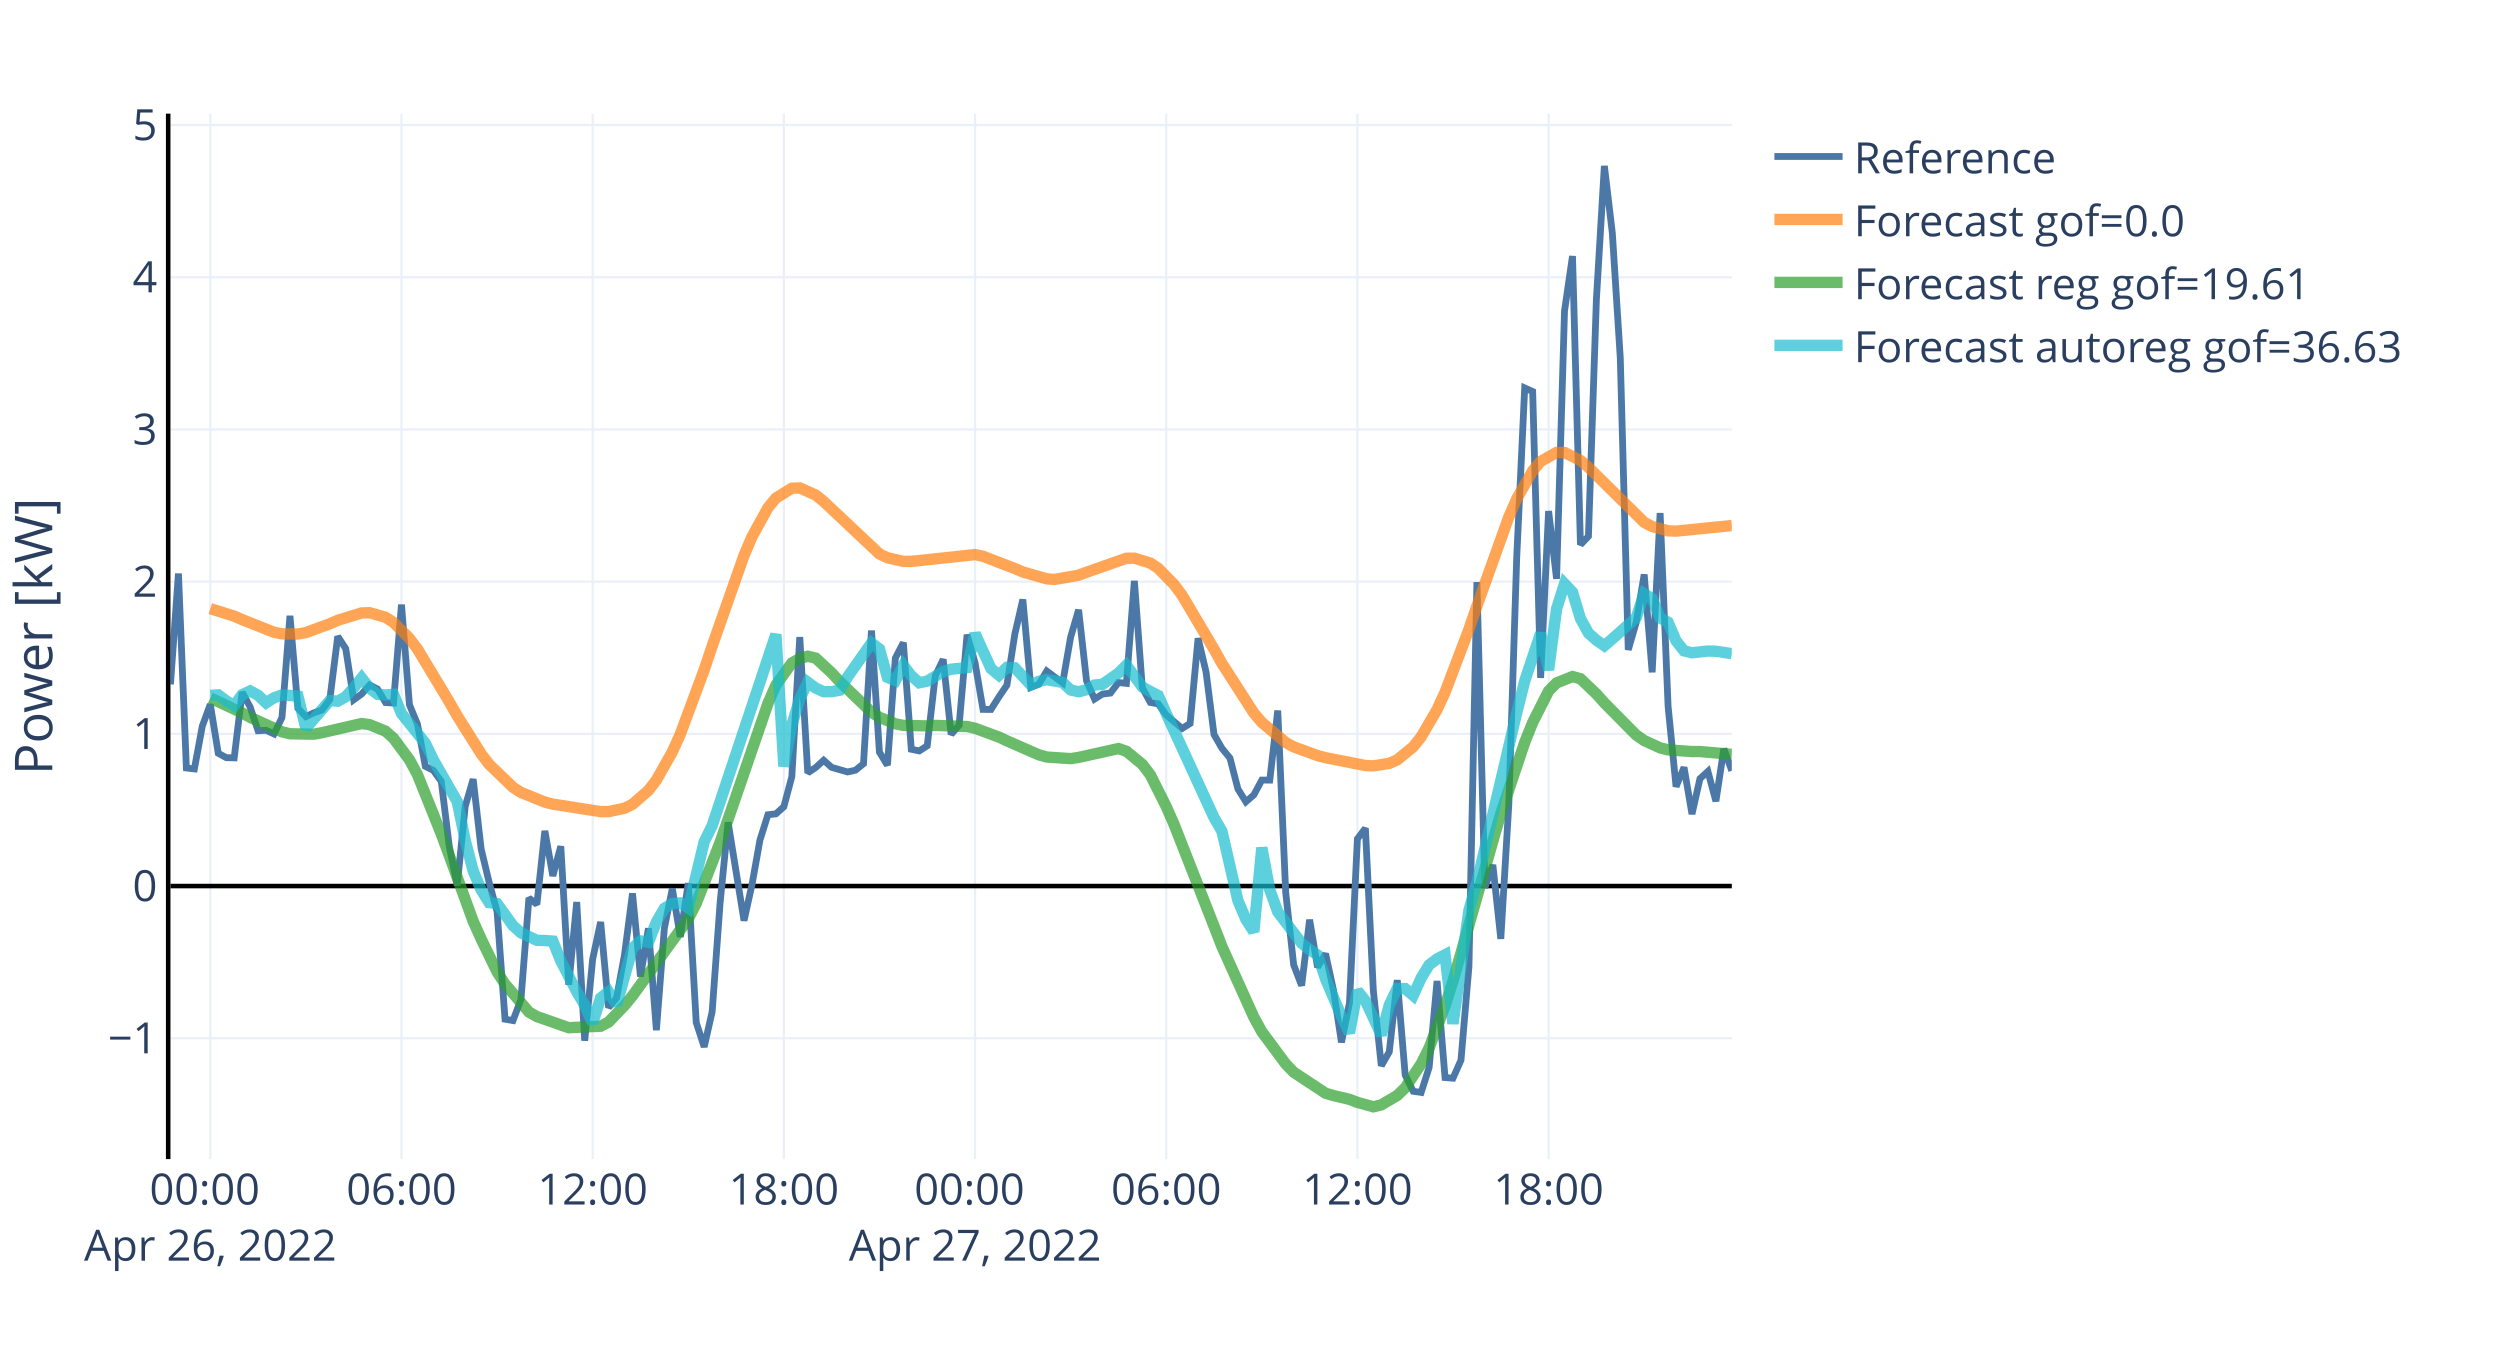
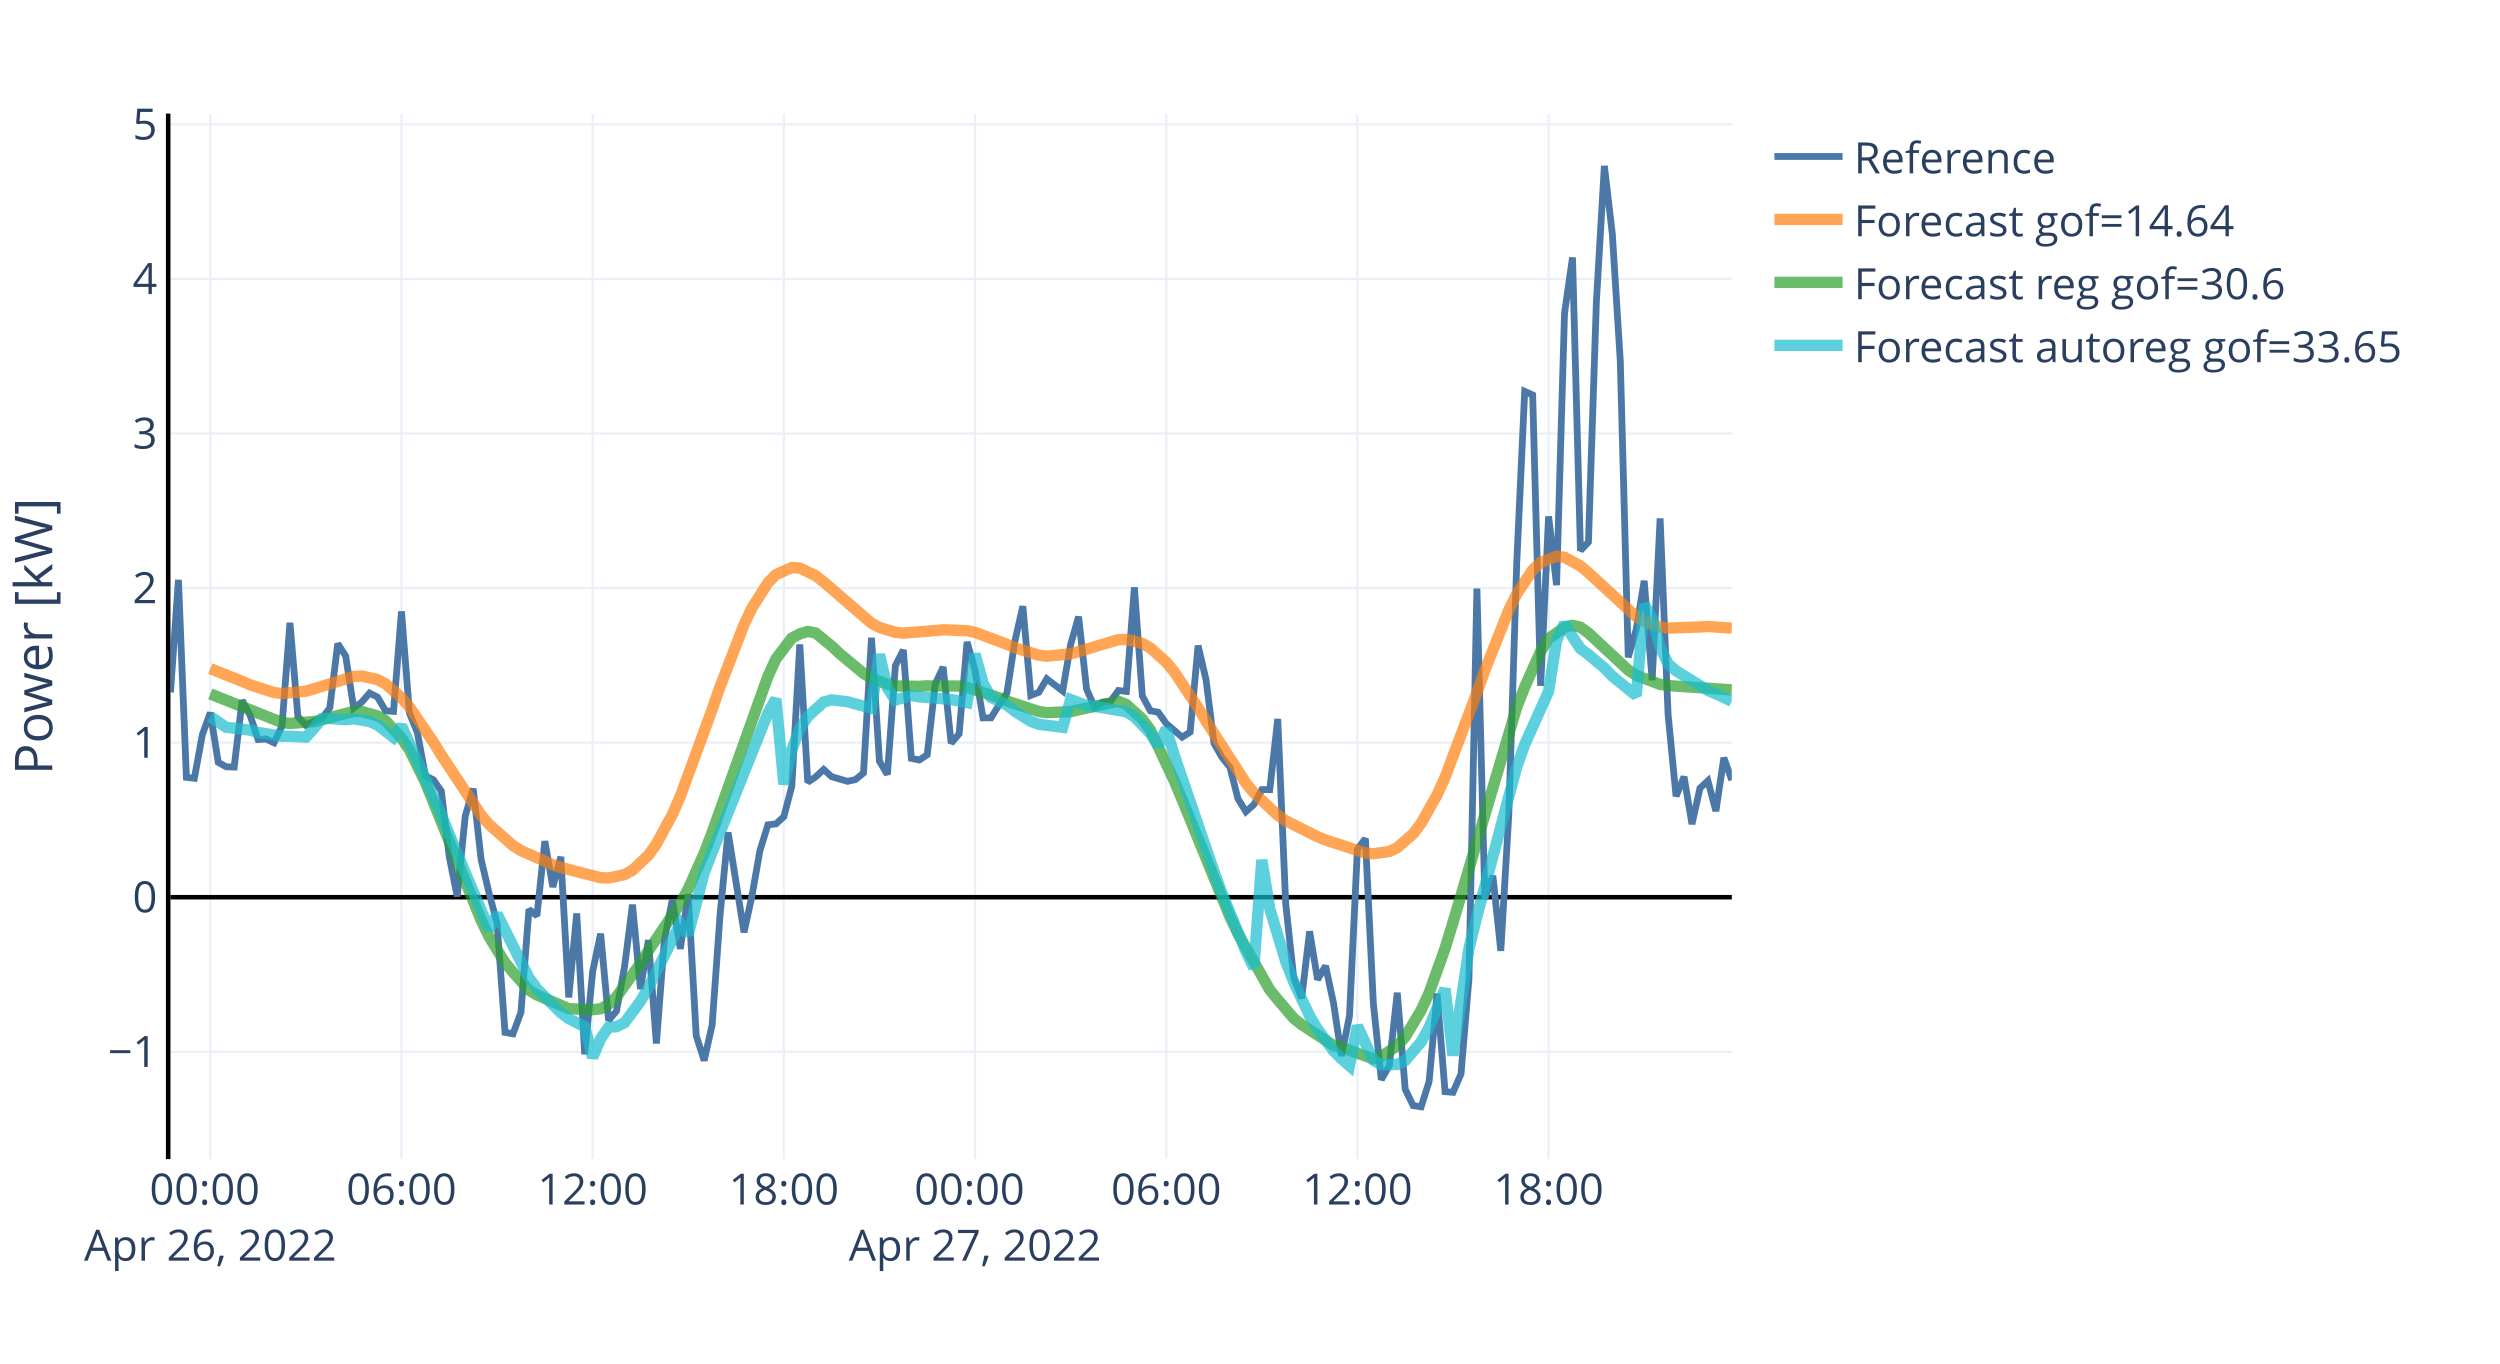
<svg xmlns="http://www.w3.org/2000/svg" class="main-svg" width="1100" height="600" viewBox="0 0 1100 600">
  <rect x="0" y="0" width="1100" height="600" style="fill: rgb(255, 255, 255); fill-opacity: 1;" />
-   <defs id="defs-9b7481">
+   <defs id="defs-53eb1b">
    <g class="clips">
-       <clipPath id="clip9b7481xyplot" class="plotclip">
+       <clipPath id="clip53eb1bxyplot" class="plotclip">
        <rect width="687" height="460" />
      </clipPath>
-       <clipPath class="axesclip" id="clip9b7481x">
+       <clipPath class="axesclip" id="clip53eb1bx">
        <rect x="75" y="0" width="687" height="600" />
      </clipPath>
-       <clipPath class="axesclip" id="clip9b7481y">
+       <clipPath class="axesclip" id="clip53eb1by">
        <rect x="0" y="50" width="1100" height="460" />
      </clipPath>
-       <clipPath class="axesclip" id="clip9b7481xy">
+       <clipPath class="axesclip" id="clip53eb1bxy">
        <rect x="75" y="50" width="687" height="460" />
      </clipPath>
    </g>
    <g class="gradients" />
    <g class="patterns" />
  </defs>
  <g class="bglayer" />
  <g class="layer-below">
    <g class="imagelayer" />
    <g class="shapelayer" />
  </g>
  <g class="cartesianlayer">
    <g class="subplot xy">
      <g class="layer-subplot">
        <g class="shapelayer" />
        <g class="imagelayer" />
      </g>
      <g class="gridlayer">
        <g class="x">
          <path class="xgrid crisp" transform="translate(92.53,0)" d="M0,50v460" style="stroke: rgb(235, 240, 248); stroke-opacity: 1; stroke-width: 1px;" />
          <path class="xgrid crisp" transform="translate(176.65,0)" d="M0,50v460" style="stroke: rgb(235, 240, 248); stroke-opacity: 1; stroke-width: 1px;" />
          <path class="xgrid crisp" transform="translate(260.77,0)" d="M0,50v460" style="stroke: rgb(235, 240, 248); stroke-opacity: 1; stroke-width: 1px;" />
          <path class="xgrid crisp" transform="translate(344.89,0)" d="M0,50v460" style="stroke: rgb(235, 240, 248); stroke-opacity: 1; stroke-width: 1px;" />
          <path class="xgrid crisp" transform="translate(429.02,0)" d="M0,50v460" style="stroke: rgb(235, 240, 248); stroke-opacity: 1; stroke-width: 1px;" />
          <path class="xgrid crisp" transform="translate(513.14,0)" d="M0,50v460" style="stroke: rgb(235, 240, 248); stroke-opacity: 1; stroke-width: 1px;" />
          <path class="xgrid crisp" transform="translate(597.26,0)" d="M0,50v460" style="stroke: rgb(235, 240, 248); stroke-opacity: 1; stroke-width: 1px;" />
          <path class="xgrid crisp" transform="translate(681.38,0)" d="M0,50v460" style="stroke: rgb(235, 240, 248); stroke-opacity: 1; stroke-width: 1px;" />
        </g>
        <g class="y">
-           <path class="ygrid crisp" transform="translate(0,456.83)" d="M75,0h687" style="stroke: rgb(235, 240, 248); stroke-opacity: 1; stroke-width: 1px;" />
-           <path class="ygrid crisp" transform="translate(0,322.89)" d="M75,0h687" style="stroke: rgb(235, 240, 248); stroke-opacity: 1; stroke-width: 1px;" />
-           <path class="ygrid crisp" transform="translate(0,255.92)" d="M75,0h687" style="stroke: rgb(235, 240, 248); stroke-opacity: 1; stroke-width: 1px;" />
-           <path class="ygrid crisp" transform="translate(0,188.95)" d="M75,0h687" style="stroke: rgb(235, 240, 248); stroke-opacity: 1; stroke-width: 1px;" />
-           <path class="ygrid crisp" transform="translate(0,121.99)" d="M75,0h687" style="stroke: rgb(235, 240, 248); stroke-opacity: 1; stroke-width: 1px;" />
-           <path class="ygrid crisp" transform="translate(0,55.02)" d="M75,0h687" style="stroke: rgb(235, 240, 248); stroke-opacity: 1; stroke-width: 1px;" />
+           <path class="ygrid crisp" transform="translate(0,462.78)" d="M75,0h687" style="stroke: rgb(235, 240, 248); stroke-opacity: 1; stroke-width: 1px;" />
+           <path class="ygrid crisp" transform="translate(0,326.76)" d="M75,0h687" style="stroke: rgb(235, 240, 248); stroke-opacity: 1; stroke-width: 1px;" />
+           <path class="ygrid crisp" transform="translate(0,258.76)" d="M75,0h687" style="stroke: rgb(235, 240, 248); stroke-opacity: 1; stroke-width: 1px;" />
+           <path class="ygrid crisp" transform="translate(0,190.75)" d="M75,0h687" style="stroke: rgb(235, 240, 248); stroke-opacity: 1; stroke-width: 1px;" />
+           <path class="ygrid crisp" transform="translate(0,122.74)" d="M75,0h687" style="stroke: rgb(235, 240, 248); stroke-opacity: 1; stroke-width: 1px;" />
+           <path class="ygrid crisp" transform="translate(0,54.74)" d="M75,0h687" style="stroke: rgb(235, 240, 248); stroke-opacity: 1; stroke-width: 1px;" />
        </g>
      </g>
      <g class="zerolinelayer">
-         <path class="yzl zl crisp" transform="translate(0,389.86)" d="M75,0h687" style="stroke: rgb(0, 0, 0); stroke-opacity: 1; stroke-width: 2px;" />
+         <path class="yzl zl crisp" transform="translate(0,394.77)" d="M75,0h687" style="stroke: rgb(0, 0, 0); stroke-opacity: 1; stroke-width: 2px;" />
      </g>
      <path class="xlines-below" />
      <path class="ylines-below" />
      <g class="overlines-below" />
      <g class="xaxislayer-below" />
      <g class="yaxislayer-below" />
      <g class="overaxes-below" />
-       <g class="plot" transform="translate(75,50)" clip-path="url(#clip9b7481xyplot)">
+       <g class="plot" transform="translate(75,50)" clip-path="url(#clip53eb1bxyplot)">
        <g class="scatterlayer mlayer">
-           <g class="trace scatter tracebe9b9e" style="stroke-miterlimit: 2; opacity: 1;">
-             <g class="fills" />
-             <g class="errorbars" />
-             <g class="lines">
-               <path class="js-line" d="M0,251.12L3.51,202.35L7.01,287.91L10.52,288.32L14.02,269.48L17.53,259.91L21.03,281.43L24.54,283.36L28.04,283.46L31.55,254.55L35.05,261.05L38.56,271.53L42.06,271.32L45.57,272.93L49.07,265.71L52.58,220.96L56.08,261.64L59.59,265.32L63.09,263.64L66.6,262.44L70.1,257.87L73.61,230.01L77.11,235.39L80.62,257.91L84.12,255.37L87.63,251.41L91.13,253.18L94.64,259.11L98.14,259.34L101.65,216.03L105.15,260.07L108.66,268.57L112.16,287.21L115.67,288.96L119.17,293.84L122.68,322.41L126.18,339.53L129.69,304.8L133.19,292.82L136.7,323.56L140.2,338.15L143.71,351.09L147.21,398.44L150.72,399.05L154.22,389.74L157.73,345.13L161.23,347.92L164.74,315.59L168.24,335.41L171.75,322.36L175.26,383.27L178.76,346.9L182.27,407.9L185.77,372.02L189.28,355.67L192.78,393.31L196.29,389.11L199.79,370.02L203.3,343.09L206.8,379.68L210.31,358.47L213.81,403.28L217.32,358.4L220.82,340.97L224.33,362.25L227.83,338.6L231.34,399.9L234.84,410.63L238.35,395.13L241.85,347.16L245.36,311.81L252.37,355.08L255.87,339.24L259.38,319.63L262.88,308.49L266.39,308.1L269.89,304.97L273.4,291.77L276.9,230.32L280.41,290.04L283.91,287.71L287.42,284.52L290.92,287.64L297.93,289.66L301.44,288.88L304.94,286.04L308.45,227.44L311.95,280.95L315.46,286.7L318.96,239.55L322.47,232.75L325.97,279.68L329.48,280.41L332.98,278.14L336.49,247.46L339.99,240.12L343.5,273.13L347.01,269.08L350.51,229.26L354.02,241.68L357.52,262.14L361.03,262.16L364.53,256.62L368.04,251.44L371.54,228.94L375.05,213.78L378.55,252.43L382.06,251.1L385.56,245.25L392.57,250.5L396.08,230.32L399.58,218.32L403.09,249.61L406.59,257.58L410.1,255.37L413.6,254.96L417.11,250.3L420.61,250.69L424.12,205.58L427.62,252.62L431.13,259.07L434.63,259.71L438.14,264.61L445.15,270.52L448.65,268.32L452.16,230.84L455.66,245.68L459.17,273.2L462.67,279.27L466.18,283.55L469.68,297.13L473.19,302.8L476.69,299.75L480.2,293.23L483.7,293.25L487.21,262.63L490.71,342.66L494.22,374.56L497.72,383.66L501.23,354.67L504.73,375.58L508.24,369.62L511.74,385.73L515.25,408.63L518.76,391.39L522.26,319.09L525.77,314.45L529.27,385.83L532.78,418.94L536.28,412.81L539.79,381.24L543.29,423.06L546.8,430.17L550.3,430.68L553.81,419.71L557.31,381.63L560.82,424.12L564.32,424.4L567.83,416.47L571.33,375.29L574.84,206.12L578.34,340.54L581.85,330.55L585.35,363.1L588.86,304.23L592.36,195.13L595.87,120.7L599.37,122.26L602.88,248.28L606.38,174.87L609.89,204.66L613.39,86.83L616.9,62.67L620.4,189.67L623.91,185.99L627.41,81.84L630.92,23L634.42,52.48L637.93,107.6L641.43,235.93L644.94,223.83L648.44,202.75L651.95,245.82L655.45,175.74L658.96,260.74L662.46,296.12L665.97,287.64L669.47,308.19L672.98,292.62L676.48,289.43L679.99,302.55L683.49,279.45L687,289.14" style="vector-effect: non-scaling-stroke; fill: none; stroke: rgb(76, 120, 168); stroke-opacity: 1; stroke-width: 3px; opacity: 1;" />
-             </g>
-             <g class="points" />
-             <g class="text" />
-           </g>
-           <g class="trace scatter trace0f761a" style="stroke-miterlimit: 2; opacity: 1;">
-             <g class="fills" />
-             <g class="errorbars" />
-             <g class="lines">
-               <path class="js-line" d="M17.53,217.79L28.04,221.1L31.55,222.65L45.57,228.2L49.07,228.9L56.08,228.97L59.59,228.33L70.1,224.48L73.61,222.94L84.12,219.69L87.63,219.59L94.64,221.61L98.14,223.87L105.15,230.89L108.66,235.54L122.68,258.82L126.18,264.98L136.7,281.69L140.2,286.28L150.72,296.43L154.22,298.67L164.74,302.92L168.24,303.81L189.28,307.13L192.78,307.1L199.79,305.62L203.3,303.89L210.31,297.8L213.81,293.23L220.82,280.83L224.33,273.04L234.84,244.72L238.35,234.28L252.37,194.38L255.87,186.19L262.88,173.45L266.39,169.15L273.4,164.82L276.9,164.69L283.91,167.8L287.42,170.65L311.95,193.73L315.46,195.42L322.47,197L325.97,197.01L354.02,194.03L357.52,194.76L371.54,200.17L375.05,201.67L385.56,204.69L389.07,204.94L399.58,203.09L403.09,201.78L420.61,195.64L424.12,195.6L431.13,197.74L434.63,200.07L441.64,207.24L445.15,211.98L459.17,235.66L462.67,241.93L476.69,263.74L480.2,267.86L490.71,276.7L494.22,278.62L504.73,282.47L508.24,283.39L525.77,286.83L529.27,286.98L536.28,285.87L539.79,284.33L546.8,278.61L550.3,274.23L557.31,262.22L560.82,254.62L571.33,226.89L574.84,216.64L588.86,177.5L592.36,169.51L599.37,157.15L602.88,153.03L609.89,149.07L613.39,149.12L620.4,152.59L623.91,155.61L648.44,179.84L651.95,181.68L658.96,183.55L662.46,183.7L687,181.23" style="vector-effect: non-scaling-stroke; fill: none; stroke: rgb(255, 127, 14); stroke-opacity: 0.7; stroke-width: 5px; opacity: 1;" />
-             </g>
-             <g class="points" />
-             <g class="text" />
-           </g>
-           <g class="trace scatter tracee5981f" style="stroke-miterlimit: 2; opacity: 1;">
-             <g class="fills" />
-             <g class="errorbars" />
-             <g class="lines">
-               <path class="js-line" d="M17.53,257.1L31.55,263.67L35.05,265.62L49.07,272L52.58,272.85L63.09,273.05L66.6,272.41L84.12,268.35L87.63,268.85L94.64,271.71L98.14,274.83L105.15,284.28L108.66,290.78L119.17,317L122.68,326.47L133.19,355.33L136.7,363.13L143.71,377.62L147.21,383L157.73,395.3L161.23,397.29L175.26,402.2L178.76,402.02L189.28,401.55L192.78,399.7L199.79,392.41L203.3,388.14L227.83,354.31L231.34,347.5L241.85,320.57L245.36,310.52L262.88,259.54L266.39,251.47L273.4,241.71L276.9,239.76L280.41,238.74L283.91,239.58L290.92,246.05L294.43,249.85L308.45,263.38L311.95,265.62L318.96,268.48L322.47,269.18L332.98,269.39L336.49,269.18L350.51,269.67L354.02,270.44L364.53,274.32L368.04,275.97L382.06,282.11L385.56,283.09L396.08,283.8L399.58,283.26L417.11,279.37L420.61,280.55L427.62,286.31L431.13,290.91L438.14,304.89L441.64,312.86L459.17,357.51L462.67,366.51L476.69,397.55L480.2,403.96L490.71,418.12L494.22,421.78L508.24,431.02L511.74,432.06L518.76,433.71L522.26,435.05L529.27,437L532.78,436.14L539.79,432.01L543.29,428.63L550.3,418.09L553.81,411.1L560.82,392.62L564.32,381.65L581.85,320.1L585.35,307.99L595.87,276.67L599.37,267.9L606.38,254.06L609.89,250.48L616.9,247.68L620.4,248.64L627.41,255.33L630.92,259.26L644.94,273.43L648.44,275.85L655.45,279.06L658.96,279.94L669.47,280.69L672.98,280.67L687,281.91" style="vector-effect: non-scaling-stroke; fill: none; stroke: rgb(44, 160, 44); stroke-opacity: 0.7; stroke-width: 5px; opacity: 1;" />
-             </g>
-             <g class="points" />
-             <g class="text" />
-           </g>
-           <g class="trace scatter traced2cf53" style="stroke-miterlimit: 2; opacity: 1;">
-             <g class="fills" />
-             <g class="errorbars" />
-             <g class="lines">
-               <path class="js-line" d="M17.53,255.98L21.03,255.74L24.54,258.37L28.04,260.53L31.55,255.66L35.05,254.01L38.56,255.91L42.06,259.24L45.57,257.02L49.07,255.78L52.58,255.98L56.08,256.34L59.59,270.4L70.1,258.24L73.61,258.53L77.11,256.57L80.62,252.69L84.12,248.32L87.63,252.77L91.13,255.5L94.64,255.79L98.14,255.51L101.65,263.93L112.16,277.06L115.67,284.31L126.18,302.71L129.69,319.73L133.19,333.19L136.7,341.56L140.2,347.14L143.71,347.58L150.72,357.3L154.22,360.45L161.23,363.73L164.74,363.84L168.24,364.08L171.75,372.83L178.76,386.35L182.27,392.27L185.77,400.2L189.28,389.11L192.78,386.38L196.29,392.07L203.3,367.22L206.8,363.99L210.31,364.61L213.81,355.7L217.32,349.64L220.82,347.56L224.33,347.27L227.83,349.54L234.84,320.39L238.35,313.26L266.39,229.11L269.89,287.23L273.4,269.01L276.9,257.54L280.41,250.18L283.91,252.75L287.42,254.36L290.92,254.33L294.43,253.71L297.93,247.86L308.45,232.92L311.95,235.55L315.46,248.02L318.96,249.46L322.47,242.72L325.97,247.31L329.48,250.42L332.98,249.7L339.99,245.5L343.5,244.44L350.51,243.74L354.02,228.79L361.03,244.16L364.53,247.06L368.04,243.66L371.54,243.84L378.55,251.36L382.06,249.78L385.56,249.06L389.07,249.66L392.57,250.29L396.08,253.59L399.58,254.37L403.09,253.47L406.59,251.41L410.1,251.09L417.11,246.18L420.61,242.7L427.62,252.27L431.13,254.24L434.63,256.03L438.14,263.95L459.17,309.75L462.67,315.77L469.68,346.24L473.19,354.51L476.69,359.95L480.2,322.97L483.7,341.52L487.21,351.2L497.72,365.03L501.23,367.84L504.73,370.2L508.24,380.72L515.25,397.16L518.76,404.45L522.26,385.98L525.77,390.34L532.78,405.35L536.28,392.24L539.79,384.91L543.29,385.01L546.8,388.01L550.3,380.31L553.81,374.56L557.31,371.91L560.82,370.1L564.32,400.44L571.33,350.5L574.84,338.23L592.36,263.58L595.87,249.68L602.88,228.65L606.38,244.76L609.89,217.94L613.39,206.85L616.9,210.55L620.4,222.16L623.91,228.56L627.41,231.66L630.92,234.12L634.42,231.12L644.94,221.76L648.44,211.22L651.95,213.41L655.45,221.91L658.96,223.8L662.46,231.96L665.97,236.37L669.47,237.22L676.48,236.45L679.99,236.55L687,237.6" style="vector-effect: non-scaling-stroke; fill: none; stroke: rgb(23, 190, 207); stroke-opacity: 0.7; stroke-width: 5px; opacity: 1;" />
+           <g class="trace scatter tracec1ad0d" style="stroke-miterlimit: 2; opacity: 1;">
+             <g class="fills" />
+             <g class="errorbars" />
+             <g class="lines">
+               <path class="js-line" d="M0,254.66L3.51,205.13L7.01,292.02L10.52,292.43L14.02,273.3L17.53,263.58L21.03,285.43L24.54,287.39L28.04,287.5L31.55,258.14L35.05,264.74L38.56,275.39L42.06,275.17L45.57,276.8L49.07,269.47L52.58,224.03L56.08,265.34L59.59,269.08L63.09,267.37L66.6,266.16L70.1,261.51L73.61,233.22L77.11,238.68L80.62,261.55L84.12,258.97L87.63,254.95L91.13,256.74L94.64,262.76L98.14,263L101.65,219.02L105.15,263.74L108.66,272.38L112.16,291.31L115.67,293.09L119.17,298.04L122.68,327.05L126.18,344.43L129.69,309.17L133.19,297L136.7,328.21L140.2,343.03L143.71,356.18L147.21,404.25L150.72,404.87L154.22,395.42L157.73,350.12L161.23,352.95L164.74,320.12L168.24,340.26L171.75,327L175.26,388.86L178.76,351.92L182.27,413.87L185.77,377.43L189.28,360.82L192.78,399.05L196.29,394.79L199.79,375.4L203.3,348.05L206.8,385.21L210.31,363.67L213.81,409.17L217.32,363.6L220.82,345.89L224.33,367.51L227.83,343.49L231.34,405.74L234.84,416.64L238.35,400.9L241.85,352.19L245.36,316.28L252.37,360.22L255.87,344.14L259.38,324.22L262.88,312.92L266.39,312.52L269.89,309.34L273.4,295.93L276.9,233.53L280.41,294.17L283.91,291.82L287.42,288.57L290.92,291.74L297.93,293.79L301.44,293L304.94,290.11L308.45,230.61L311.95,284.94L315.46,290.78L318.96,242.91L322.47,236L325.97,283.66L329.48,284.4L332.98,282.1L336.49,250.94L339.99,243.49L343.5,277L347.01,272.9L350.51,232.46L354.02,245.06L357.52,265.85L361.03,265.87L364.53,260.24L368.04,254.98L371.54,232.13L375.05,216.74L378.55,255.98L382.06,254.64L385.56,248.69L392.57,254.03L396.08,233.53L399.58,221.34L403.09,253.13L406.59,261.21L410.1,258.97L413.6,258.56L417.11,253.82L420.61,254.22L424.12,208.41L427.62,256.18L431.13,262.73L434.63,263.38L438.14,268.35L445.15,274.35L448.65,272.12L452.16,234.06L455.66,249.13L459.17,277.07L462.67,283.24L466.18,287.59L469.68,301.37L473.19,307.14L476.69,304.04L480.2,297.42L483.7,297.44L487.21,266.34L490.71,347.62L494.22,380.01L497.72,389.25L501.23,359.81L504.73,381.04L508.24,374.99L511.74,391.35L515.25,414.6L518.76,397.1L522.26,323.68L525.77,318.97L529.27,391.45L532.78,425.08L536.28,418.85L539.79,386.79L543.29,429.26L546.8,436.48L550.3,437L553.81,425.86L557.31,387.19L560.82,430.33L564.32,430.62L567.83,422.57L571.33,380.75L574.84,208.95L578.34,345.46L581.85,335.31L585.35,368.37L588.86,308.59L592.36,197.8L595.87,122.22L599.37,123.8L602.88,251.77L606.38,177.22L609.89,207.47L613.39,87.82L616.9,63.29L620.4,192.26L623.91,188.52L627.41,82.76L630.92,23L634.42,52.94L637.93,108.91L641.43,239.22L644.94,226.94L648.44,205.54L651.95,249.27L655.45,178.11L658.96,264.43L662.46,300.35L665.97,291.75L669.47,312.61L672.98,296.8L676.48,293.56L679.99,306.89L683.49,283.42L687,293.27" style="vector-effect: non-scaling-stroke; fill: none; stroke: rgb(76, 120, 168); stroke-opacity: 1; stroke-width: 3px; opacity: 1;" />
+             </g>
+             <g class="points" />
+             <g class="text" />
+           </g>
+           <g class="trace scatter trace59f211" style="stroke-miterlimit: 2; opacity: 1;">
+             <g class="fills" />
+             <g class="errorbars" />
+             <g class="lines">
+               <path class="js-line" d="M17.53,244.22L31.55,249.78L35.05,251.32L45.57,254.71L49.07,255.17L59.59,254.12L63.09,253.09L80.62,247.62L84.12,247.44L91.13,249.02L94.64,250.9L101.65,256.98L105.15,261.09L115.67,276.52L119.17,282.24L136.7,308.68L140.2,312.79L150.72,322.07L154.22,324.28L168.24,330.46L171.75,331.67L189.28,336.21L192.78,336.32L199.79,334.81L203.3,332.92L210.31,326.27L213.81,321.38L220.82,308.4L224.33,300.42L238.35,262.14L241.85,252.09L252.37,224.83L255.87,217.49L262.88,206.42L266.39,202.87L273.4,199.72L276.9,199.95L283.91,203.32L287.42,206.06L308.45,224.22L311.95,226.08L318.96,228.22L322.47,228.58L336.49,227.46L339.99,227.12L350.51,227.5L354.02,228.24L368.04,233.5L371.54,234.99L382.06,238.29L385.56,238.73L396.08,237.69L399.58,236.69L417.11,231.44L420.61,231.34L427.62,233.08L431.13,235.07L438.14,241.36L441.64,245.58L452.16,261.41L455.66,267.28L473.19,294.55L476.69,298.84L487.21,308.71L490.71,311.12L504.73,318.16L508.24,319.6L525.77,325.31L529.27,325.67L536.28,324.65L539.79,323.01L546.8,316.86L550.3,312.23L557.31,299.75L560.82,292.03L574.84,254.76L578.34,244.95L588.86,218.44L592.36,211.34L599.37,200.76L602.88,197.44L609.89,194.75L613.39,195.22L620.4,199.03L623.91,201.98L644.94,221.33L648.44,223.37L655.45,225.86L658.96,226.38L672.98,225.86L676.48,225.65L687,226.38" style="vector-effect: non-scaling-stroke; fill: none; stroke: rgb(255, 127, 14); stroke-opacity: 0.7; stroke-width: 5px; opacity: 1;" />
+             </g>
+             <g class="points" />
+             <g class="text" />
+           </g>
+           <g class="trace scatter tracebbc160" style="stroke-miterlimit: 2; opacity: 1;">
+             <g class="fills" />
+             <g class="errorbars" />
+             <g class="lines">
+               <path class="js-line" d="M17.53,255.32L49.07,267.91L52.58,268.31L63.09,267.49L66.6,266.67L80.62,263.01L84.12,263.02L91.13,264.99L94.64,267.09L101.65,274.79L105.15,279.92L112.16,294.19L115.67,302.87L136.7,354.95L140.2,362.17L147.21,373.6L150.72,377.77L157.73,385.65L161.23,387.78L175.26,393.83L178.76,393.95L185.77,394.26L189.28,393.87L192.78,391.93L196.29,388.54L206.8,373.93L210.31,368.32L224.33,347.51L227.83,341.13L234.84,325.41L238.35,316.27L262.88,247.6L266.39,239.94L273.4,230.73L276.9,228.9L280.41,227.85L283.91,228.54L290.92,234.28L294.43,237.55L304.94,246.31L308.45,248.41L315.46,251.13L318.96,251.8L329.48,251.99L332.98,251.77L347.01,251.88L350.51,252.45L364.53,257L368.04,258.44L382.06,263.05L385.56,263.58L396.08,263.12L399.58,262.33L417.11,258.57L420.61,260.01L427.62,266.34L431.13,271.19L441.64,293.53L445.15,301.85L466.18,353.43L469.68,360.77L483.7,385.52L487.21,389.85L494.22,398.06L497.72,400.84L511.74,409.99L515.25,410.82L529.27,415.9L532.78,414.89L539.79,410.09L543.29,406.23L550.3,394.51L553.81,386.9L560.82,367.29L564.32,355.87L592.36,261.18L595.87,252.29L602.88,236.6L606.38,231.03L613.39,226.04L616.9,225.14L620.4,225.98L623.91,228.53L641.43,244.84L644.94,247.15L655.45,251.15L658.96,251.66L687,253.55" style="vector-effect: non-scaling-stroke; fill: none; stroke: rgb(44, 160, 44); stroke-opacity: 0.7; stroke-width: 5px; opacity: 1;" />
+             </g>
+             <g class="points" />
+             <g class="text" />
+           </g>
+           <g class="trace scatter trace44b707" style="stroke-miterlimit: 2; opacity: 1;">
+             <g class="fills" />
+             <g class="errorbars" />
+             <g class="lines">
+               <path class="js-line" d="M17.53,265.25L24.54,270.04L28.04,270.38L35.05,271.26L38.56,272.28L49.07,273.96L52.58,273.95L59.59,274.34L63.09,270.56L66.6,266.23L70.1,266.16L77.11,266.65L80.62,266.29L87.63,267.45L91.13,269.03L98.14,274.44L101.65,269.33L119.17,308.4L122.68,317.2L140.2,358.92L143.71,352.16L157.73,380.24L161.23,385.01L171.75,395.57L175.26,398.21L182.27,401.75L185.77,415.27L189.28,407.02L192.78,402L196.29,401.72L199.79,400.01L206.8,390.55L210.31,384.54L224.33,356.36L227.83,361.13L234.84,334.01L238.35,324.95L262.88,263.78L266.39,257.52L269.89,295.07L273.4,279.84L276.9,270.66L280.41,265.29L287.42,258.89L290.92,257.94L297.93,258.78L301.44,259.75L308.45,261.61L311.95,237.95L315.46,252.65L318.96,258.06L325.97,256L329.48,256.63L339.99,257.48L343.5,257.77L350.51,259.16L354.02,237.79L357.52,250.51L361.03,256.86L368.04,260.23L371.54,262.99L378.55,267.4L382.06,268.7L392.57,270.01L396.08,257.78L403.09,260.43L406.59,260.81L420.61,263.2L424.12,265.39L431.13,272.65L434.63,278.06L438.14,270.66L441.64,282.19L459.17,333.47L462.67,343.08L473.19,368.57L476.69,375.9L480.2,328.38L483.7,349.85L490.71,373.06L494.22,382.01L501.23,396.99L504.73,402.86L511.74,412.34L515.25,415.87L518.76,418.94L522.26,401.4L529.27,416.51L532.78,418.47L539.79,418.38L543.29,416.68L550.3,408.43L553.81,402.06L560.82,385.06L564.32,414.42L571.33,367.31L574.84,353.19L592.36,287.42L595.87,277.61L606.38,254.18L609.89,231.81L613.39,224.25L616.9,230.16L620.4,235.42L623.91,238L630.92,243.89L634.42,247.53L644.94,256.08L648.44,215.86L651.95,221.96L655.45,234.82L658.96,242.04L662.46,245.15L676.48,253.78L679.99,255.31L687,258.56" style="vector-effect: non-scaling-stroke; fill: none; stroke: rgb(23, 190, 207); stroke-opacity: 0.7; stroke-width: 5px; opacity: 1;" />
            </g>
            <g class="points" />
            <g class="text" />
          </g>
        </g>
      </g>
      <g class="overplot" />
      <path class="xlines-above crisp" d="M0,0" style="fill: none;" />
      <path class="ylines-above crisp" d="M74,50V510" style="fill: none; stroke-width: 2px; stroke: rgb(0, 0, 0); stroke-opacity: 1;" />
      <g class="overlines-above" />
      <g class="xaxislayer-above">
        <g class="xtick">
          <text text-anchor="middle" x="0" y="530" transform="translate(92.53,0)" style="font-family: 'Open Sans', verdana, arial, sans-serif; font-size: 19px; fill: rgb(42, 63, 95); fill-opacity: 1; white-space: pre; opacity: 1;">
            <tspan class="line" dy="0em" x="0" y="530">00:00</tspan>
            <tspan class="line" dy="1.3em" x="0" y="530">Apr 26, 2022</tspan>
          </text>
        </g>
        <g class="xtick">
          <text text-anchor="middle" x="0" y="530" style="font-family: 'Open Sans', verdana, arial, sans-serif; font-size: 19px; fill: rgb(42, 63, 95); fill-opacity: 1; white-space: pre; opacity: 1;" transform="translate(176.65,0)">06:00</text>
        </g>
        <g class="xtick">
          <text text-anchor="middle" x="0" y="530" style="font-family: 'Open Sans', verdana, arial, sans-serif; font-size: 19px; fill: rgb(42, 63, 95); fill-opacity: 1; white-space: pre; opacity: 1;" transform="translate(260.77,0)">12:00</text>
        </g>
        <g class="xtick">
          <text text-anchor="middle" x="0" y="530" style="font-family: 'Open Sans', verdana, arial, sans-serif; font-size: 19px; fill: rgb(42, 63, 95); fill-opacity: 1; white-space: pre; opacity: 1;" transform="translate(344.89,0)">18:00</text>
        </g>
        <g class="xtick">
          <text text-anchor="middle" x="0" y="530" style="font-family: 'Open Sans', verdana, arial, sans-serif; font-size: 19px; fill: rgb(42, 63, 95); fill-opacity: 1; white-space: pre; opacity: 1;" transform="translate(429.02,0)">
            <tspan class="line" dy="0em" x="0" y="530">00:00</tspan>
            <tspan class="line" dy="1.3em" x="0" y="530">Apr 27, 2022</tspan>
          </text>
        </g>
        <g class="xtick">
          <text text-anchor="middle" x="0" y="530" style="font-family: 'Open Sans', verdana, arial, sans-serif; font-size: 19px; fill: rgb(42, 63, 95); fill-opacity: 1; white-space: pre; opacity: 1;" transform="translate(513.14,0)">06:00</text>
        </g>
        <g class="xtick">
          <text text-anchor="middle" x="0" y="530" style="font-family: 'Open Sans', verdana, arial, sans-serif; font-size: 19px; fill: rgb(42, 63, 95); fill-opacity: 1; white-space: pre; opacity: 1;" transform="translate(597.26,0)">12:00</text>
        </g>
        <g class="xtick">
          <text text-anchor="middle" x="0" y="530" style="font-family: 'Open Sans', verdana, arial, sans-serif; font-size: 19px; fill: rgb(42, 63, 95); fill-opacity: 1; white-space: pre; opacity: 1;" transform="translate(681.38,0)">18:00</text>
        </g>
      </g>
      <g class="yaxislayer-above">
        <g class="ytick">
-           <text text-anchor="end" x="69.2" y="6.65" transform="translate(0,456.83)" style="font-family: 'Open Sans', verdana, arial, sans-serif; font-size: 19px; fill: rgb(42, 63, 95); fill-opacity: 1; white-space: pre; opacity: 1;">−1</text>
-         </g>
-         <g class="ytick">
-           <text text-anchor="end" x="69.2" y="6.65" style="font-family: 'Open Sans', verdana, arial, sans-serif; font-size: 19px; fill: rgb(42, 63, 95); fill-opacity: 1; white-space: pre; opacity: 1;" transform="translate(0,389.86)">0</text>
-         </g>
-         <g class="ytick">
-           <text text-anchor="end" x="69.2" y="6.65" style="font-family: 'Open Sans', verdana, arial, sans-serif; font-size: 19px; fill: rgb(42, 63, 95); fill-opacity: 1; white-space: pre; opacity: 1;" transform="translate(0,322.89)">1</text>
-         </g>
-         <g class="ytick">
-           <text text-anchor="end" x="69.2" y="6.65" style="font-family: 'Open Sans', verdana, arial, sans-serif; font-size: 19px; fill: rgb(42, 63, 95); fill-opacity: 1; white-space: pre; opacity: 1;" transform="translate(0,255.92)">2</text>
-         </g>
-         <g class="ytick">
-           <text text-anchor="end" x="69.2" y="6.65" style="font-family: 'Open Sans', verdana, arial, sans-serif; font-size: 19px; fill: rgb(42, 63, 95); fill-opacity: 1; white-space: pre; opacity: 1;" transform="translate(0,188.95)">3</text>
-         </g>
-         <g class="ytick">
-           <text text-anchor="end" x="69.2" y="6.65" style="font-family: 'Open Sans', verdana, arial, sans-serif; font-size: 19px; fill: rgb(42, 63, 95); fill-opacity: 1; white-space: pre; opacity: 1;" transform="translate(0,121.99)">4</text>
-         </g>
-         <g class="ytick">
-           <text text-anchor="end" x="69.2" y="6.65" style="font-family: 'Open Sans', verdana, arial, sans-serif; font-size: 19px; fill: rgb(42, 63, 95); fill-opacity: 1; white-space: pre; opacity: 1;" transform="translate(0,55.02)">5</text>
+           <text text-anchor="end" x="69.2" y="6.65" transform="translate(0,462.78)" style="font-family: 'Open Sans', verdana, arial, sans-serif; font-size: 19px; fill: rgb(42, 63, 95); fill-opacity: 1; white-space: pre; opacity: 1;">−1</text>
+         </g>
+         <g class="ytick">
+           <text text-anchor="end" x="69.2" y="6.65" style="font-family: 'Open Sans', verdana, arial, sans-serif; font-size: 19px; fill: rgb(42, 63, 95); fill-opacity: 1; white-space: pre; opacity: 1;" transform="translate(0,394.77)">0</text>
+         </g>
+         <g class="ytick">
+           <text text-anchor="end" x="69.2" y="6.65" style="font-family: 'Open Sans', verdana, arial, sans-serif; font-size: 19px; fill: rgb(42, 63, 95); fill-opacity: 1; white-space: pre; opacity: 1;" transform="translate(0,326.76)">1</text>
+         </g>
+         <g class="ytick">
+           <text text-anchor="end" x="69.2" y="6.65" style="font-family: 'Open Sans', verdana, arial, sans-serif; font-size: 19px; fill: rgb(42, 63, 95); fill-opacity: 1; white-space: pre; opacity: 1;" transform="translate(0,258.76)">2</text>
+         </g>
+         <g class="ytick">
+           <text text-anchor="end" x="69.2" y="6.65" style="font-family: 'Open Sans', verdana, arial, sans-serif; font-size: 19px; fill: rgb(42, 63, 95); fill-opacity: 1; white-space: pre; opacity: 1;" transform="translate(0,190.75)">3</text>
+         </g>
+         <g class="ytick">
+           <text text-anchor="end" x="69.2" y="6.65" style="font-family: 'Open Sans', verdana, arial, sans-serif; font-size: 19px; fill: rgb(42, 63, 95); fill-opacity: 1; white-space: pre; opacity: 1;" transform="translate(0,122.74)">4</text>
+         </g>
+         <g class="ytick">
+           <text text-anchor="end" x="69.2" y="6.65" style="font-family: 'Open Sans', verdana, arial, sans-serif; font-size: 19px; fill: rgb(42, 63, 95); fill-opacity: 1; white-space: pre; opacity: 1;" transform="translate(0,54.74)">5</text>
        </g>
      </g>
      <g class="overaxes-above" />
    </g>
  </g>
  <g class="polarlayer" />
  <g class="ternarylayer" />
  <g class="geolayer" />
  <g class="funnelarealayer" />
  <g class="pielayer" />
  <g class="iciclelayer" />
  <g class="treemaplayer" />
  <g class="sunburstlayer" />
  <g class="glimages" />
-   <defs id="topdefs-9b7481">
+   <defs id="topdefs-53eb1b">
    <g class="clips" />
-     <clipPath id="legend9b7481">
+     <clipPath id="legend53eb1b">
      <rect width="314" height="121" x="0" y="0" />
    </clipPath>
  </defs>
  <g class="layer-above">
    <g class="imagelayer" />
    <g class="shapelayer" />
  </g>
  <g class="infolayer">
    <g class="legend" pointer-events="all" transform="translate(775.74,50)">
      <rect class="bg" shape-rendering="crispEdges" style="stroke: rgb(68, 68, 68); stroke-opacity: 1; fill: rgb(255, 255, 255); fill-opacity: 1; stroke-width: 0px;" width="314" height="121" x="0" y="0" />
-       <g class="scrollbox" transform="" clip-path="url(#legend9b7481)">
+       <g class="scrollbox" transform="" clip-path="url(#legend53eb1b)">
        <g class="groups" transform="">
          <g class="traces" transform="translate(0,18.85)" style="opacity: 1;">
            <text class="legendtext" text-anchor="start" x="40" y="7.41" style="font-family: 'Open Sans', verdana, arial, sans-serif; font-size: 19px; fill: rgb(42, 63, 95); fill-opacity: 1; white-space: pre;">Reference</text>
            <g class="layers" style="opacity: 1;">
              <g class="legendfill" />
              <g class="legendlines">
                <path class="js-line" d="M5,0h30" style="fill: none; stroke: rgb(76, 120, 168); stroke-opacity: 1; stroke-width: 3px;" />
              </g>
              <g class="legendsymbols">
                <g class="legendpoints" />
              </g>
            </g>
            <rect class="legendtoggle" x="0" y="-13.85" width="308.469" height="27.7" style="fill: rgb(0, 0, 0); fill-opacity: 0;" />
          </g>
        </g>
        <g class="groups" transform="">
          <g class="traces" transform="translate(0,46.55)" style="opacity: 1;">
-             <text class="legendtext" text-anchor="start" x="40" y="7.41" style="font-family: 'Open Sans', verdana, arial, sans-serif; font-size: 19px; fill: rgb(42, 63, 95); fill-opacity: 1; white-space: pre;">Forecast gof=0.0</text>
+             <text class="legendtext" text-anchor="start" x="40" y="7.41" style="font-family: 'Open Sans', verdana, arial, sans-serif; font-size: 19px; fill: rgb(42, 63, 95); fill-opacity: 1; white-space: pre;">Forecast gof=14.64</text>
            <g class="layers" style="opacity: 1;">
              <g class="legendfill" />
              <g class="legendlines">
                <path class="js-line" d="M5,0h30" style="fill: none; stroke: rgb(255, 127, 14); stroke-opacity: 0.7; stroke-width: 5px;" />
              </g>
              <g class="legendsymbols">
                <g class="legendpoints" />
              </g>
            </g>
            <rect class="legendtoggle" x="0" y="-13.85" width="308.469" height="27.7" style="fill: rgb(0, 0, 0); fill-opacity: 0;" />
          </g>
        </g>
        <g class="groups" transform="">
          <g class="traces" transform="translate(0,74.25)" style="opacity: 1;">
-             <text class="legendtext" text-anchor="start" x="40" y="7.41" style="font-family: 'Open Sans', verdana, arial, sans-serif; font-size: 19px; fill: rgb(42, 63, 95); fill-opacity: 1; white-space: pre;">Forecast reg gof=19.61</text>
+             <text class="legendtext" text-anchor="start" x="40" y="7.41" style="font-family: 'Open Sans', verdana, arial, sans-serif; font-size: 19px; fill: rgb(42, 63, 95); fill-opacity: 1; white-space: pre;">Forecast reg gof=30.6</text>
            <g class="layers" style="opacity: 1;">
              <g class="legendfill" />
              <g class="legendlines">
                <path class="js-line" d="M5,0h30" style="fill: none; stroke: rgb(44, 160, 44); stroke-opacity: 0.7; stroke-width: 5px;" />
              </g>
              <g class="legendsymbols">
                <g class="legendpoints" />
              </g>
            </g>
            <rect class="legendtoggle" x="0" y="-13.85" width="308.469" height="27.7" style="fill: rgb(0, 0, 0); fill-opacity: 0;" />
          </g>
        </g>
        <g class="groups" transform="">
          <g class="traces" transform="translate(0,101.95)" style="opacity: 1;">
-             <text class="legendtext" text-anchor="start" x="40" y="7.41" style="font-family: 'Open Sans', verdana, arial, sans-serif; font-size: 19px; fill: rgb(42, 63, 95); fill-opacity: 1; white-space: pre;">Forecast autoreg gof=36.63</text>
+             <text class="legendtext" text-anchor="start" x="40" y="7.41" style="font-family: 'Open Sans', verdana, arial, sans-serif; font-size: 19px; fill: rgb(42, 63, 95); fill-opacity: 1; white-space: pre;">Forecast autoreg gof=33.65</text>
            <g class="layers" style="opacity: 1;">
              <g class="legendfill" />
              <g class="legendlines">
                <path class="js-line" d="M5,0h30" style="fill: none; stroke: rgb(23, 190, 207); stroke-opacity: 0.7; stroke-width: 5px;" />
              </g>
              <g class="legendsymbols">
                <g class="legendpoints" />
              </g>
            </g>
            <rect class="legendtoggle" x="0" y="-13.85" width="308.469" height="27.7" style="fill: rgb(0, 0, 0); fill-opacity: 0;" />
          </g>
        </g>
      </g>
      <rect class="scrollbar" rx="20" ry="3" width="0" height="0" style="fill: rgb(128, 139, 164); fill-opacity: 1;" x="0" y="0" />
    </g>
    <g class="g-gtitle" />
    <g class="g-xtitle" />
    <g class="g-ytitle" transform="translate(12.53711,0)">
      <text class="ytitle" transform="rotate(-90,10.4625,280)" x="10.463" y="280" text-anchor="middle" style="font-family: 'Open Sans', verdana, arial, sans-serif; font-size: 23px; fill: rgb(42, 63, 95); opacity: 1; font-weight: normal; white-space: pre;">Power [kW]</text>
    </g>
  </g>
</svg>
